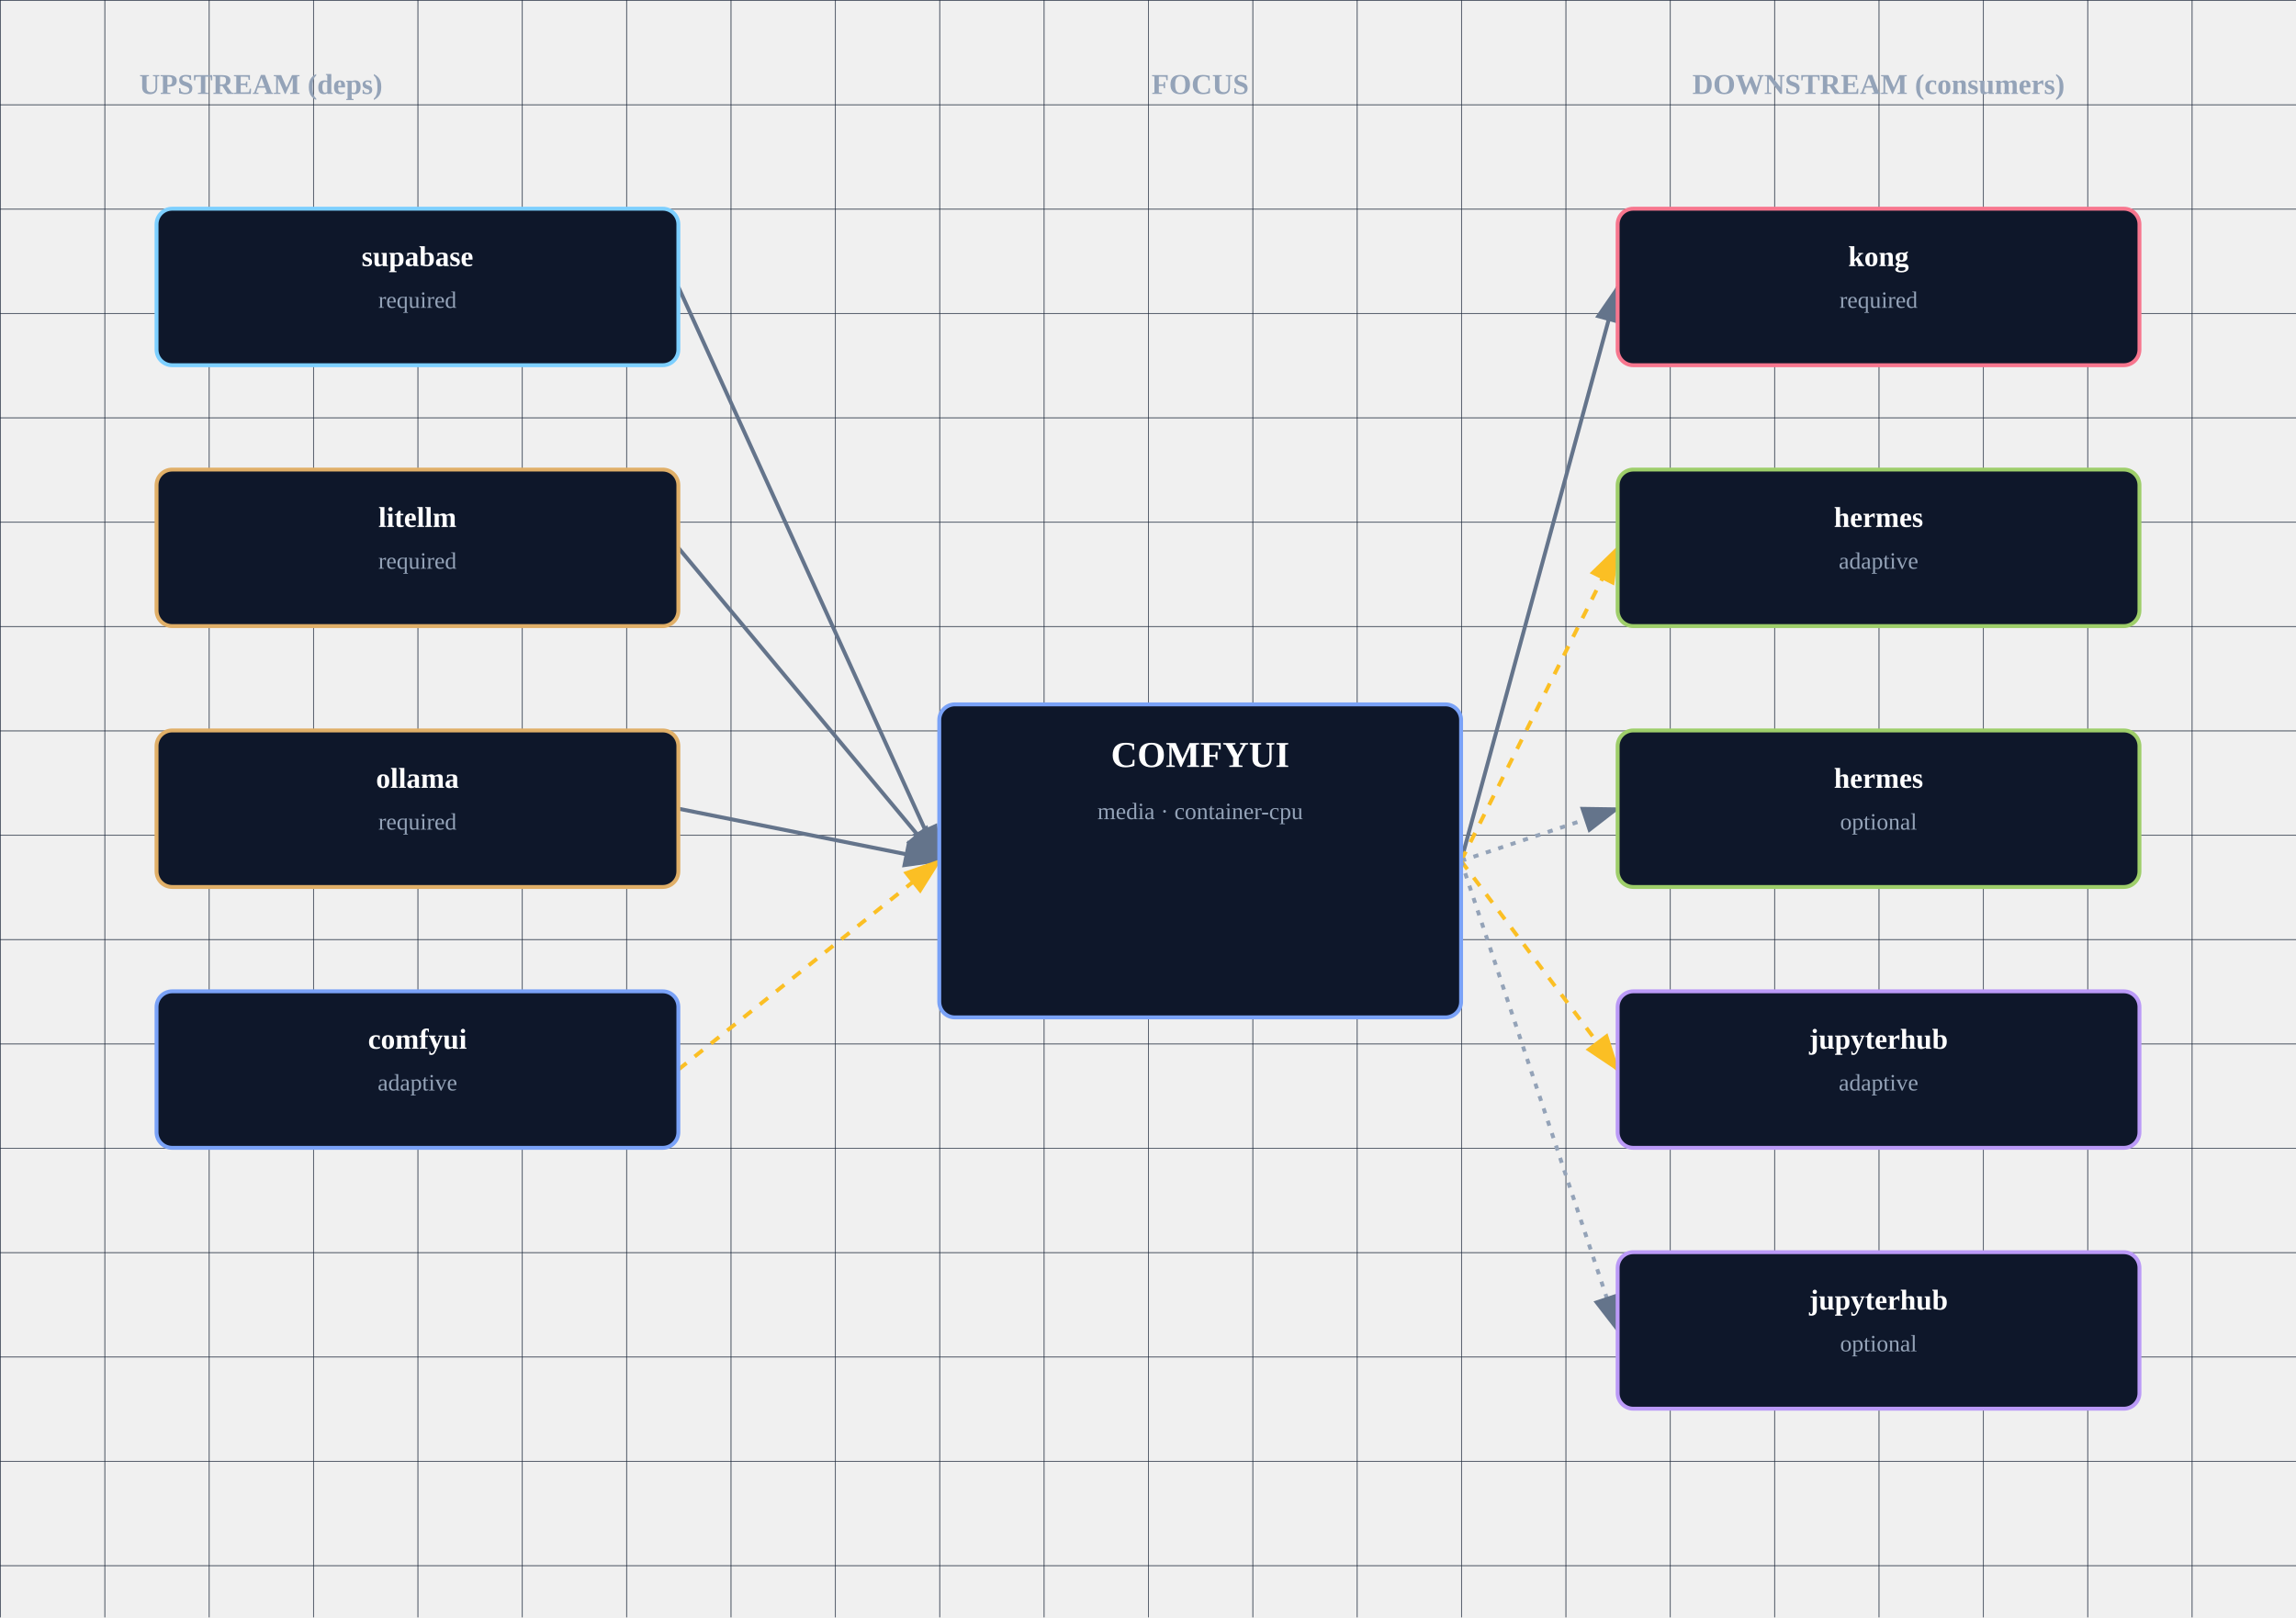
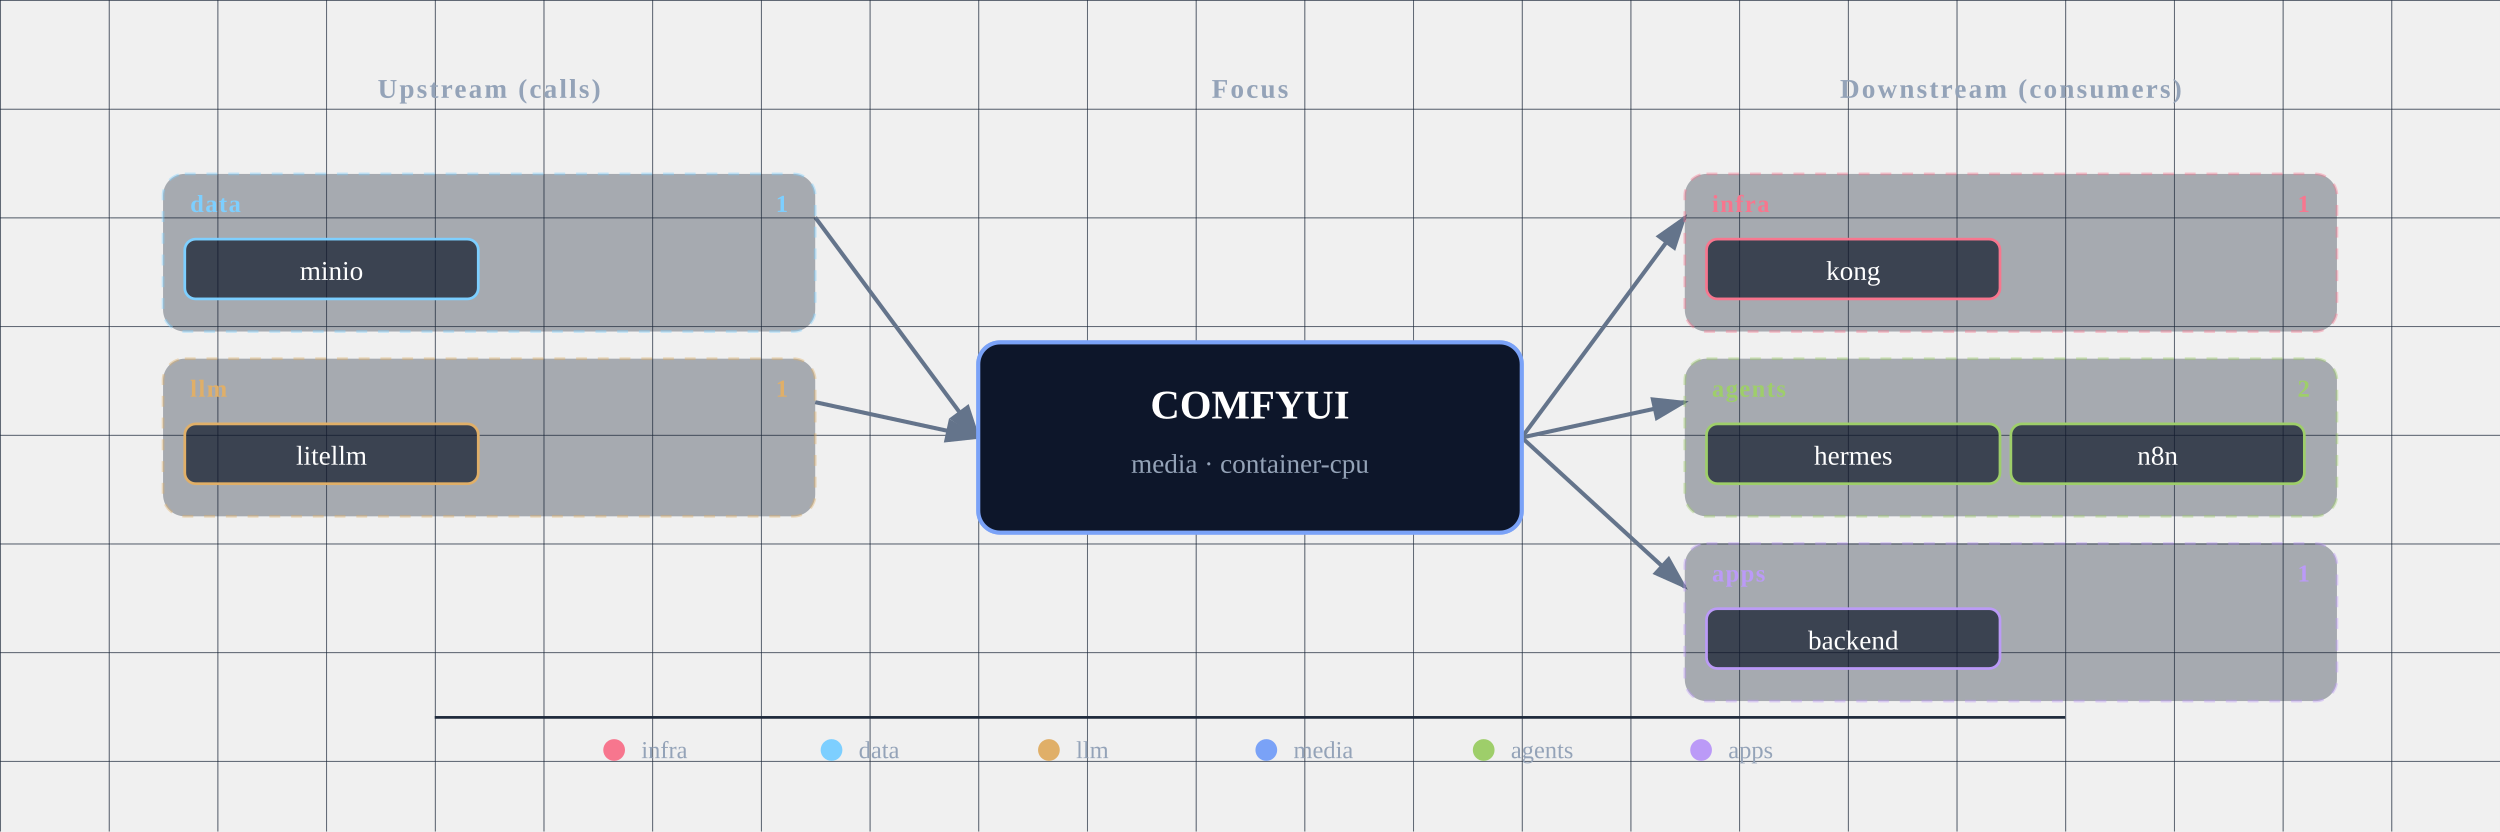
- <svg xmlns="http://www.w3.org/2000/svg" viewBox="0 0 880 620">
+ <svg xmlns="http://www.w3.org/2000/svg" viewBox="0 0 920 306">
  <defs>
    <pattern id="grid" width="40" height="40" patternUnits="userSpaceOnUse">
      <path d="M 40 0 L 0 0 0 40" fill="none" stroke="#1e293b" stroke-width="0.5" />
    </pattern>
-     <marker id="arrowhead-solid" markerWidth="10" markerHeight="7" refX="9" refY="3.5" orient="auto">
-       <polygon points="0 0, 10 3.5, 0 7" fill="#64748b" />
+     <marker id="arrowhead" markerWidth="9" markerHeight="6" refX="8" refY="3" orient="auto">
+       <polygon points="0 0, 9 3, 0 6" fill="#64748b" />
    </marker>
-     <marker id="arrowhead-dashed" markerWidth="10" markerHeight="7" refX="9" refY="3.5" orient="auto">
-       <polygon points="0 0, 10 3.5, 0 7" fill="#fbbf24" />
-     </marker>
+     <filter id="focus-glow" x="-50%" y="-50%" width="200%" height="200%">
+       <feGaussianBlur in="SourceAlpha" stdDeviation="6" />
+       <feFlood flood-color="#7aa2f7" flood-opacity="0.6" />
+       <feComposite in2="SourceAlpha" operator="in" />
+       <feMerge>
+         <feMergeNode />
+         <feMergeNode in="SourceGraphic" />
+       </feMerge>
+     </filter>
  </defs>
-   <rect width="880" height="620" fill="url(#grid)" />
-   <text x="100" y="36" fill="#94a3b8" font-size="11" font-weight="600" text-anchor="middle">UPSTREAM (deps)</text>
-   <text x="460" y="36" fill="#94a3b8" font-size="11" font-weight="600" text-anchor="middle">FOCUS</text>
-   <text x="720" y="36" fill="#94a3b8" font-size="11" font-weight="600" text-anchor="middle">DOWNSTREAM (consumers)</text>
-   <line x1="260" y1="110" x2="360" y2="330" stroke="#64748b" stroke-width="1.5" marker-end="url(#arrowhead-solid)" />
-   <line x1="260" y1="210" x2="360" y2="330" stroke="#64748b" stroke-width="1.5" marker-end="url(#arrowhead-solid)" />
-   <line x1="260" y1="310" x2="360" y2="330" stroke="#64748b" stroke-width="1.5" marker-end="url(#arrowhead-solid)" />
-   <line x1="260" y1="410" x2="360" y2="330" stroke="#fbbf24" stroke-width="1.5" stroke-dasharray="4,4" marker-end="url(#arrowhead-dashed)" />
-   <line x1="560" y1="330" x2="620" y2="110" stroke="#64748b" stroke-width="1.5" marker-end="url(#arrowhead-solid)" />
-   <line x1="560" y1="330" x2="620" y2="210" stroke="#fbbf24" stroke-width="1.5" stroke-dasharray="4,4" marker-end="url(#arrowhead-dashed)" />
-   <line x1="560" y1="330" x2="620" y2="310" stroke="#94a3b8" stroke-width="1.5" stroke-dasharray="2,3" marker-end="url(#arrowhead-solid)" />
-   <line x1="560" y1="330" x2="620" y2="410" stroke="#fbbf24" stroke-width="1.5" stroke-dasharray="4,4" marker-end="url(#arrowhead-dashed)" />
-   <line x1="560" y1="330" x2="620" y2="510" stroke="#94a3b8" stroke-width="1.5" stroke-dasharray="2,3" marker-end="url(#arrowhead-solid)" />
-   <g class="box-required">
-     <rect x="60" y="80" width="200" height="60" rx="6" fill="#0f172a" />
-     <rect x="60" y="80" width="200" height="60" rx="6" fill="rgba(15, 23, 42, 0.7)" stroke="#7dcfff" stroke-width="1.5" />
-     <text x="160" y="102" fill="white" font-size="11" font-weight="600" text-anchor="middle">supabase</text>
-     <text x="160" y="118" fill="#94a3b8" font-size="9" text-anchor="middle">required</text>
+   <rect width="920" height="306" fill="url(#grid)" />
+   <text x="180" y="36" fill="#94a3b8" font-size="10" font-weight="600" text-anchor="middle" letter-spacing="0.08em">Upstream (calls)</text>
+   <text x="460" y="36" fill="#94a3b8" font-size="10" font-weight="600" text-anchor="middle" letter-spacing="0.08em">Focus</text>
+   <text x="740" y="36" fill="#94a3b8" font-size="10" font-weight="600" text-anchor="middle" letter-spacing="0.08em">Downstream (consumers)</text>
+   <line x1="300" y1="80" x2="360" y2="161" stroke="#64748b" stroke-width="1.5" marker-end="url(#arrowhead)" />
+   <line x1="300" y1="148" x2="360" y2="161" stroke="#64748b" stroke-width="1.5" marker-end="url(#arrowhead)" />
+   <line x1="560" y1="161" x2="620" y2="80" stroke="#64748b" stroke-width="1.5" marker-end="url(#arrowhead)" />
+   <line x1="560" y1="161" x2="620" y2="148" stroke="#64748b" stroke-width="1.5" marker-end="url(#arrowhead)" />
+   <line x1="560" y1="161" x2="620" y2="216" stroke="#64748b" stroke-width="1.5" marker-end="url(#arrowhead)" />
+   <g>
+     <g class="cluster">
+       <rect x="60" y="64" width="240" height="58" rx="8" fill="rgba(30,41,59,0.35)" stroke="#7dcfff" stroke-width="1" stroke-dasharray="4,4" stroke-opacity="0.4" />
+       <text x="70" y="78" fill="#7dcfff" font-size="9" font-weight="700" text-anchor="start" style="letter-spacing:0.06em;text-transform:uppercase;">data</text>
+       <text x="290" y="78" fill="#7dcfff" font-size="9" font-weight="600" text-anchor="end">1</text>
+     </g>
+     <g>
+       <rect x="68" y="88" width="108" height="22" rx="4" fill="rgba(15,23,42,0.7)" stroke="#7dcfff" stroke-width="1" />
+       <text x="122" y="103" fill="white" font-size="10" text-anchor="middle">minio</text>
+     </g>
+     <g class="cluster">
+       <rect x="60" y="132" width="240" height="58" rx="8" fill="rgba(30,41,59,0.35)" stroke="#e0af68" stroke-width="1" stroke-dasharray="4,4" stroke-opacity="0.4" />
+       <text x="70" y="146" fill="#e0af68" font-size="9" font-weight="700" text-anchor="start" style="letter-spacing:0.06em;text-transform:uppercase;">llm</text>
+       <text x="290" y="146" fill="#e0af68" font-size="9" font-weight="600" text-anchor="end">1</text>
+     </g>
+     <g>
+       <rect x="68" y="156" width="108" height="22" rx="4" fill="rgba(15,23,42,0.7)" stroke="#e0af68" stroke-width="1" />
+       <text x="122" y="171" fill="white" font-size="10" text-anchor="middle">litellm</text>
+     </g>
  </g>
-   <g class="box-required">
-     <rect x="60" y="180" width="200" height="60" rx="6" fill="#0f172a" />
-     <rect x="60" y="180" width="200" height="60" rx="6" fill="rgba(15, 23, 42, 0.7)" stroke="#e0af68" stroke-width="1.5" />
-     <text x="160" y="202" fill="white" font-size="11" font-weight="600" text-anchor="middle">litellm</text>
-     <text x="160" y="218" fill="#94a3b8" font-size="9" text-anchor="middle">required</text>
+   <g>
+     <g class="cluster">
+       <rect x="620" y="64" width="240" height="58" rx="8" fill="rgba(30,41,59,0.35)" stroke="#f7768e" stroke-width="1" stroke-dasharray="4,4" stroke-opacity="0.4" />
+       <text x="630" y="78" fill="#f7768e" font-size="9" font-weight="700" text-anchor="start" style="letter-spacing:0.06em;text-transform:uppercase;">infra</text>
+       <text x="850" y="78" fill="#f7768e" font-size="9" font-weight="600" text-anchor="end">1</text>
+     </g>
+     <g>
+       <rect x="628" y="88" width="108" height="22" rx="4" fill="rgba(15,23,42,0.7)" stroke="#f7768e" stroke-width="1" />
+       <text x="682" y="103" fill="white" font-size="10" text-anchor="middle">kong</text>
+     </g>
+     <g class="cluster">
+       <rect x="620" y="132" width="240" height="58" rx="8" fill="rgba(30,41,59,0.35)" stroke="#9ece6a" stroke-width="1" stroke-dasharray="4,4" stroke-opacity="0.4" />
+       <text x="630" y="146" fill="#9ece6a" font-size="9" font-weight="700" text-anchor="start" style="letter-spacing:0.06em;text-transform:uppercase;">agents</text>
+       <text x="850" y="146" fill="#9ece6a" font-size="9" font-weight="600" text-anchor="end">2</text>
+     </g>
+     <g>
+       <rect x="628" y="156" width="108" height="22" rx="4" fill="rgba(15,23,42,0.7)" stroke="#9ece6a" stroke-width="1" />
+       <text x="682" y="171" fill="white" font-size="10" text-anchor="middle">hermes</text>
+     </g>
+     <g>
+       <rect x="740" y="156" width="108" height="22" rx="4" fill="rgba(15,23,42,0.7)" stroke="#9ece6a" stroke-width="1" />
+       <text x="794" y="171" fill="white" font-size="10" text-anchor="middle">n8n</text>
+     </g>
+     <g class="cluster">
+       <rect x="620" y="200" width="240" height="58" rx="8" fill="rgba(30,41,59,0.35)" stroke="#bb9af7" stroke-width="1" stroke-dasharray="4,4" stroke-opacity="0.4" />
+       <text x="630" y="214" fill="#bb9af7" font-size="9" font-weight="700" text-anchor="start" style="letter-spacing:0.06em;text-transform:uppercase;">apps</text>
+       <text x="850" y="214" fill="#bb9af7" font-size="9" font-weight="600" text-anchor="end">1</text>
+     </g>
+     <g>
+       <rect x="628" y="224" width="108" height="22" rx="4" fill="rgba(15,23,42,0.7)" stroke="#bb9af7" stroke-width="1" />
+       <text x="682" y="239" fill="white" font-size="10" text-anchor="middle">backend</text>
+     </g>
  </g>
-   <g class="box-required">
-     <rect x="60" y="280" width="200" height="60" rx="6" fill="#0f172a" />
-     <rect x="60" y="280" width="200" height="60" rx="6" fill="rgba(15, 23, 42, 0.7)" stroke="#e0af68" stroke-width="1.5" />
-     <text x="160" y="302" fill="white" font-size="11" font-weight="600" text-anchor="middle">ollama</text>
-     <text x="160" y="318" fill="#94a3b8" font-size="9" text-anchor="middle">required</text>
+   <g class="focus" filter="url(#focus-glow)">
+     <rect x="360" y="126" width="200" height="70" rx="8" fill="#0f172a" stroke="#7aa2f7" stroke-width="1.5" />
+     <text x="460" y="154" fill="white" font-size="15" font-weight="700" text-anchor="middle">COMFYUI</text>
+     <text x="460" y="174" fill="#94a3b8" font-size="10" text-anchor="middle">media · container-cpu</text>
  </g>
-   <g class="box-adaptive">
-     <rect x="60" y="380" width="200" height="60" rx="6" fill="#0f172a" />
-     <rect x="60" y="380" width="200" height="60" rx="6" fill="rgba(15, 23, 42, 0.7)" stroke="#7aa2f7" stroke-width="1.5" />
-     <text x="160" y="402" fill="white" font-size="11" font-weight="600" text-anchor="middle">comfyui</text>
-     <text x="160" y="418" fill="#94a3b8" font-size="9" text-anchor="middle">adaptive</text>
-   </g>
-   <g class="box-focus">
-     <rect x="360" y="270" width="200" height="120" rx="6" fill="#0f172a" />
-     <rect x="360" y="270" width="200" height="120" rx="6" fill="rgba(15, 23, 42, 0.7)" stroke="#7aa2f7" stroke-width="1.5" />
-     <text x="460" y="294" fill="white" font-size="14" font-weight="600" text-anchor="middle">COMFYUI</text>
-     <text x="460" y="314" fill="#94a3b8" font-size="9" text-anchor="middle">media · container-cpu</text>
-   </g>
-   <g class="box-required">
-     <rect x="620" y="80" width="200" height="60" rx="6" fill="#0f172a" />
-     <rect x="620" y="80" width="200" height="60" rx="6" fill="rgba(15, 23, 42, 0.7)" stroke="#f7768e" stroke-width="1.5" />
-     <text x="720" y="102" fill="white" font-size="11" font-weight="600" text-anchor="middle">kong</text>
-     <text x="720" y="118" fill="#94a3b8" font-size="9" text-anchor="middle">required</text>
-   </g>
-   <g class="box-adaptive">
-     <rect x="620" y="180" width="200" height="60" rx="6" fill="#0f172a" />
-     <rect x="620" y="180" width="200" height="60" rx="6" fill="rgba(15, 23, 42, 0.7)" stroke="#9ece6a" stroke-width="1.5" />
-     <text x="720" y="202" fill="white" font-size="11" font-weight="600" text-anchor="middle">hermes</text>
-     <text x="720" y="218" fill="#94a3b8" font-size="9" text-anchor="middle">adaptive</text>
-   </g>
-   <g class="box-optional">
-     <rect x="620" y="280" width="200" height="60" rx="6" fill="#0f172a" />
-     <rect x="620" y="280" width="200" height="60" rx="6" fill="rgba(15, 23, 42, 0.7)" stroke="#9ece6a" stroke-width="1.5" />
-     <text x="720" y="302" fill="white" font-size="11" font-weight="600" text-anchor="middle">hermes</text>
-     <text x="720" y="318" fill="#94a3b8" font-size="9" text-anchor="middle">optional</text>
-   </g>
-   <g class="box-adaptive">
-     <rect x="620" y="380" width="200" height="60" rx="6" fill="#0f172a" />
-     <rect x="620" y="380" width="200" height="60" rx="6" fill="rgba(15, 23, 42, 0.7)" stroke="#bb9af7" stroke-width="1.5" />
-     <text x="720" y="402" fill="white" font-size="11" font-weight="600" text-anchor="middle">jupyterhub</text>
-     <text x="720" y="418" fill="#94a3b8" font-size="9" text-anchor="middle">adaptive</text>
-   </g>
-   <g class="box-optional">
-     <rect x="620" y="480" width="200" height="60" rx="6" fill="#0f172a" />
-     <rect x="620" y="480" width="200" height="60" rx="6" fill="rgba(15, 23, 42, 0.7)" stroke="#bb9af7" stroke-width="1.5" />
-     <text x="720" y="502" fill="white" font-size="11" font-weight="600" text-anchor="middle">jupyterhub</text>
-     <text x="720" y="518" fill="#94a3b8" font-size="9" text-anchor="middle">optional</text>
+   <g class="legend">
+     <line x1="160" y1="264" x2="760" y2="264" stroke="#1e293b" stroke-width="1" />
+     <circle cx="226" cy="276" r="4" fill="#f7768e" />
+     <text x="236" y="279" fill="#94a3b8" font-size="9" font-weight="400" text-anchor="start">infra</text>
+     <circle cx="306" cy="276" r="4" fill="#7dcfff" />
+     <text x="316" y="279" fill="#94a3b8" font-size="9" font-weight="400" text-anchor="start">data</text>
+     <circle cx="386" cy="276" r="4" fill="#e0af68" />
+     <text x="396" y="279" fill="#94a3b8" font-size="9" font-weight="400" text-anchor="start">llm</text>
+     <circle cx="466" cy="276" r="4" fill="#7aa2f7" />
+     <text x="476" y="279" fill="#94a3b8" font-size="9" font-weight="400" text-anchor="start">media</text>
+     <circle cx="546" cy="276" r="4" fill="#9ece6a" />
+     <text x="556" y="279" fill="#94a3b8" font-size="9" font-weight="400" text-anchor="start">agents</text>
+     <circle cx="626" cy="276" r="4" fill="#bb9af7" />
+     <text x="636" y="279" fill="#94a3b8" font-size="9" font-weight="400" text-anchor="start">apps</text>
  </g>
</svg>
